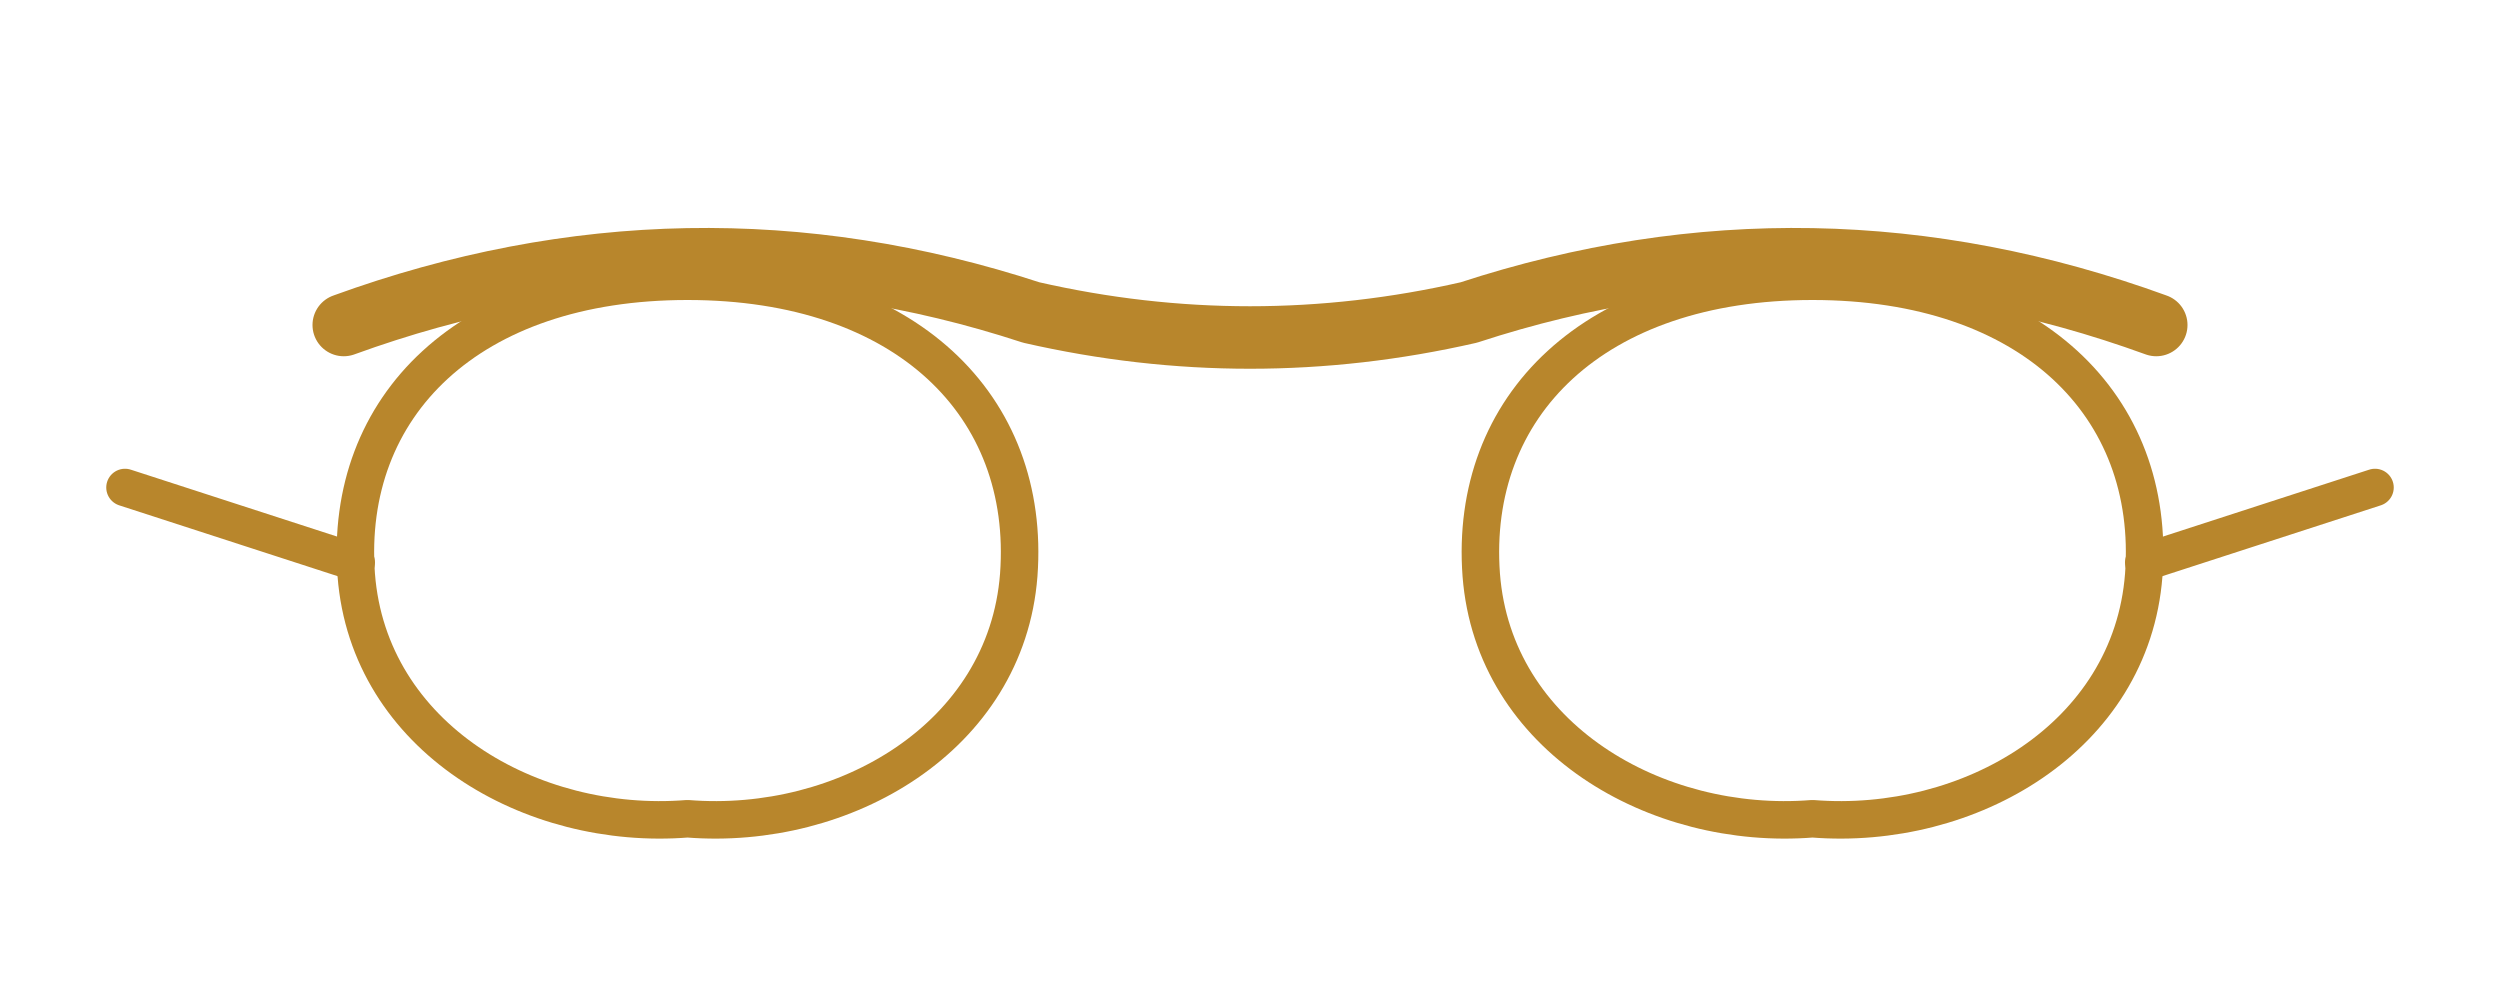
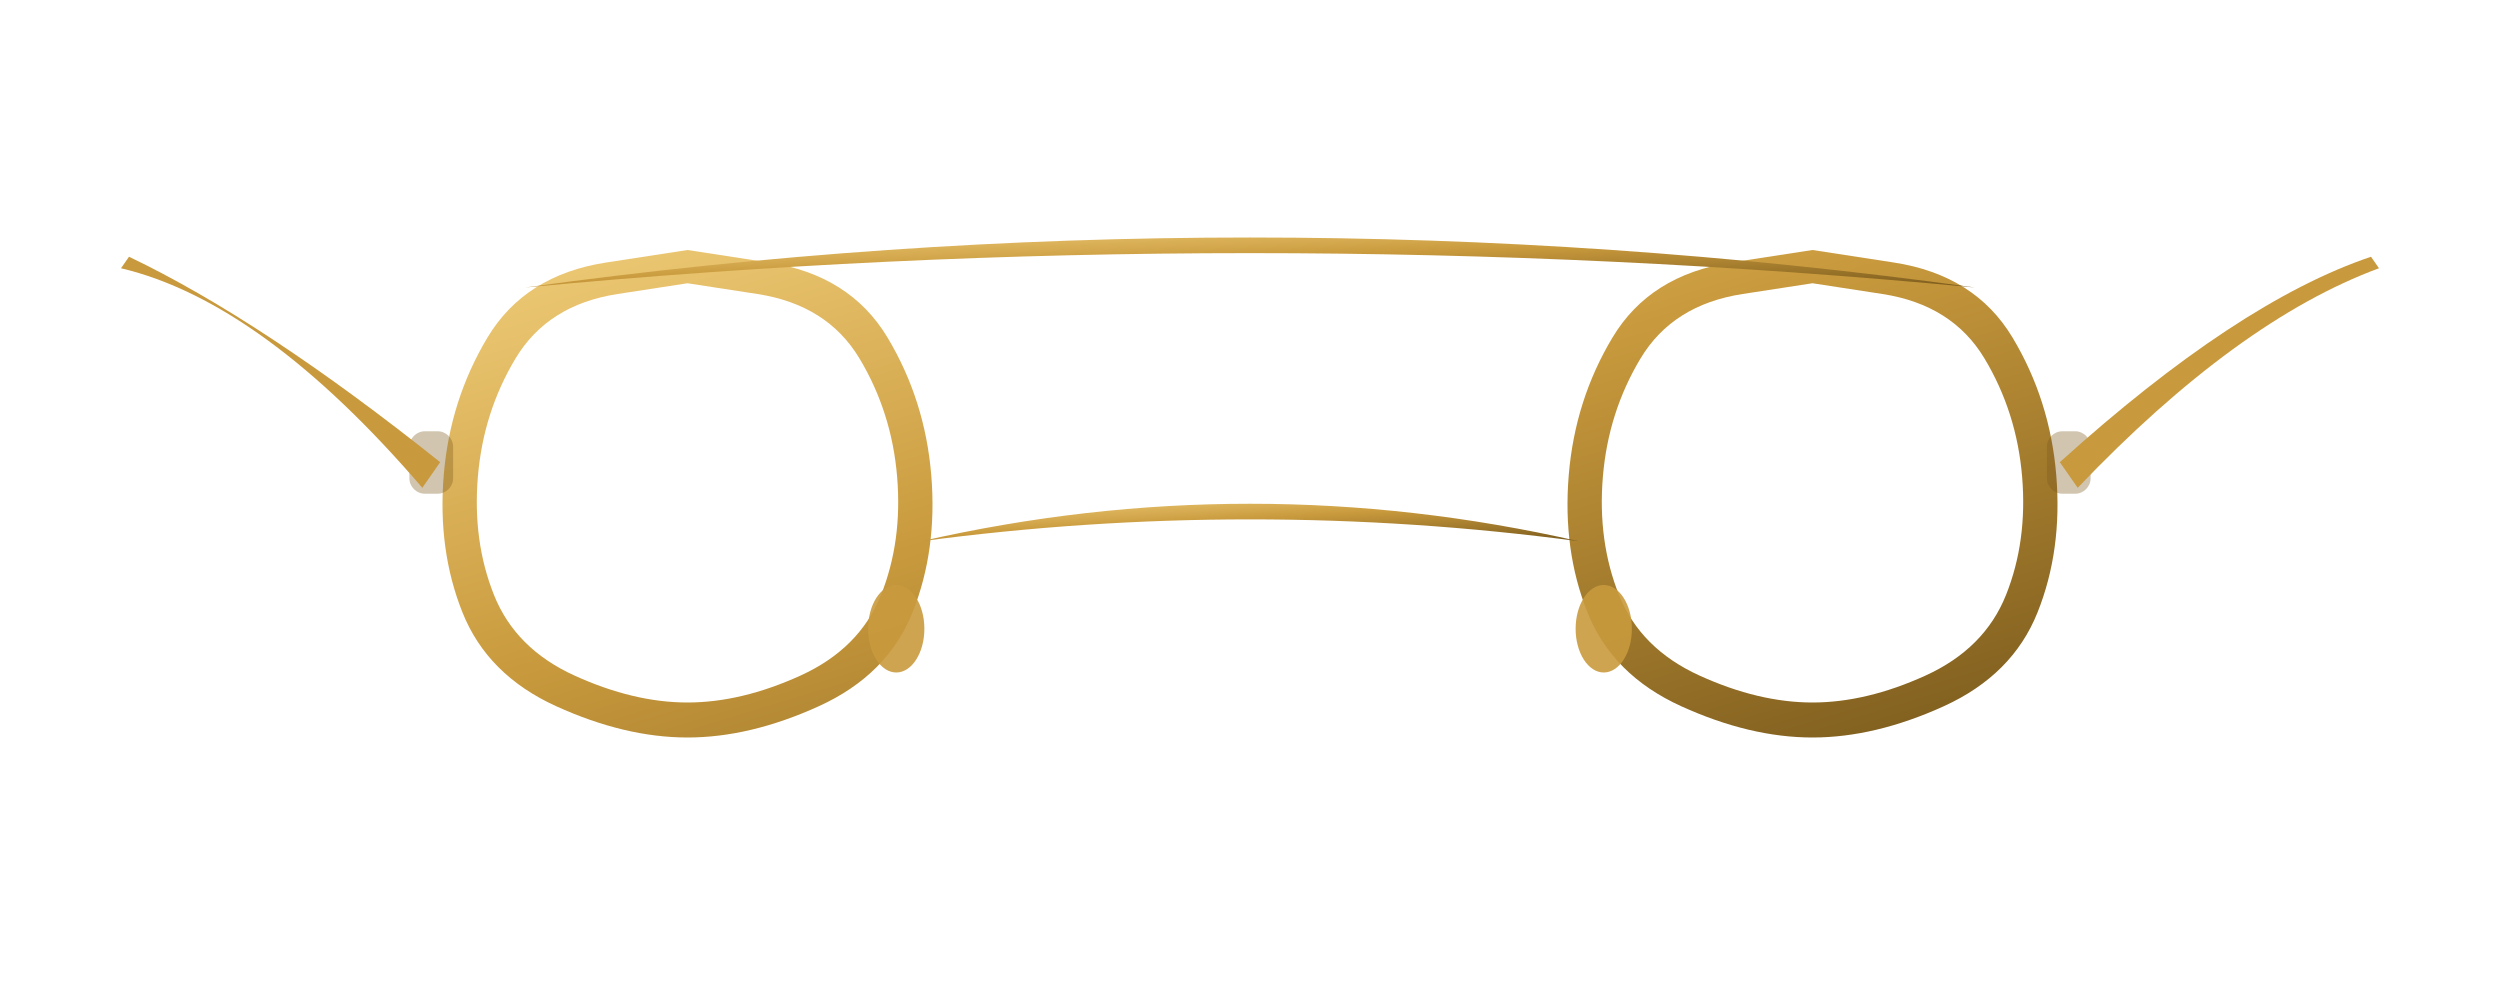
<svg xmlns="http://www.w3.org/2000/svg" viewBox="0 0 400 160" width="400" height="160">
-   <g fill="none" stroke="#b8862c" stroke-linecap="round" stroke-linejoin="round">
-     <path d="M57,90 L20,78" stroke-width="6" />
-     <path d="M343,90 L380,78" stroke-width="6" />
-     <path d="M55,52 Q110,32 165,50 Q200,58 235,50 Q290,32 345,52" stroke-width="10" />
-     <path d="M110,45 C145,45 165,65 163,92 C161,118 135,133 110,131 C85,133 59,118 57,92 C55,65 75,45 110,45 Z" stroke-width="6" />
-     <path d="M290,45 C255,45 235,65 237,92 C239,118 265,133 290,131 C315,133 341,118 343,92 C345,65 325,45 290,45 Z" stroke-width="6" />
+   <defs>
+     <linearGradient id="aviatorMetal" x1="0%" y1="0%" x2="100%" y2="100%">
+       <stop offset="0%" stop-color="#f0cd7a" />
+       <stop offset="45%" stop-color="#c99a3d" />
+       <stop offset="100%" stop-color="#7a5a1c" />
+     </linearGradient>
+   </defs>
+   <g fill-rule="evenodd">
+     <path d="M 110.00,40.00 Q 110.00,40.00 123.00,42.00 Q 136.00,44.00 142.00,54.00 Q 148.00,64.00 149.00,76.00 Q 150.00,88.00 146.00,98.00 Q 142.00,108.00 131.00,113.00 Q 120.00,118.00 110.00,118.00 Q 100.00,118.00 89.00,113.00 Q 78.00,108.00 74.00,98.00 Q 70.00,88.00 71.00,76.00 Q 72.00,64.00 78.00,54.00 Q 84.00,44.00 97.00,42.00 Z M 110.00,45.32 Q 110.00,45.32 121.18,47.04 Q 132.36,48.76 137.52,57.36 Q 142.68,65.96 143.54,76.28 Q 144.40,86.60 140.96,95.20 Q 137.52,103.80 128.06,108.10 Q 118.60,112.40 110.00,112.40 Q 101.40,112.40 91.94,108.10 Q 82.48,103.80 79.04,95.20 Q 75.60,86.60 76.46,76.28 Q 77.32,65.96 82.48,57.36 Q 87.64,48.76 98.82,47.04 Z M 290.00,40.00 Q 290.00,40.00 303.00,42.00 Q 316.00,44.00 322.00,54.00 Q 328.00,64.00 329.00,76.00 Q 330.00,88.00 326.00,98.00 Q 322.00,108.00 311.00,113.00 Q 300.00,118.00 290.00,118.00 Q 280.00,118.00 269.00,113.00 Q 258.00,108.00 254.00,98.00 Q 250.00,88.00 251.00,76.00 Q 252.00,64.00 258.00,54.00 Q 264.00,44.00 277.00,42.00 Z M 290.00,45.32 Q 290.00,45.32 301.18,47.04 Q 312.36,48.76 317.52,57.36 Q 322.68,65.96 323.54,76.28 Q 324.40,86.60 320.96,95.20 Q 317.52,103.80 308.06,108.10 Q 298.60,112.40 290.00,112.40 Q 281.40,112.40 271.94,108.10 Q 262.48,103.80 259.04,95.20 Q 255.60,86.60 256.46,76.28 Q 257.32,65.96 262.48,57.36 Q 267.64,48.76 278.82,47.04 Z" fill="url(#aviatorMetal)" />
  </g>
+   <path d="M 84.00,46.00 Q 200.00,30.00 316.00,46.00 Q 200.00,35.00 84.00,46.00 Z" fill="url(#aviatorMetal)" />
+   <path d="M 147.40,86.60 Q 200.00,74.60 252.60,86.60 Q 200.00,79.60 147.40,86.60 Z" fill="url(#aviatorMetal)" />
+   <ellipse cx="143.4" cy="100.6" rx="4.5" ry="7" fill="#c99a3d" opacity="0.9" />
+   <ellipse cx="256.6" cy="100.6" rx="4.5" ry="7" fill="#c99a3d" opacity="0.9" />
+   <rect x="65.50" y="69.00" width="7" height="10" rx="2.5" fill="#7a5a1c" opacity="0.35" />
+   <rect x="327.50" y="69.00" width="7" height="10" rx="2.5" fill="#7a5a1c" opacity="0.35" />
+   <path d="M 70.43,73.95 Q 42.05,51.30 20.64,41.08 L 19.36,42.92 Q 42.05,48.30 67.57,78.05 Z" fill="#c99a3d" />
+   <path d="M 332.43,78.05 Q 357.95,51.30 380.64,42.92 L 379.36,41.08 Q 357.95,48.30 329.57,73.95 Z" fill="#c99a3d" />
</svg>
